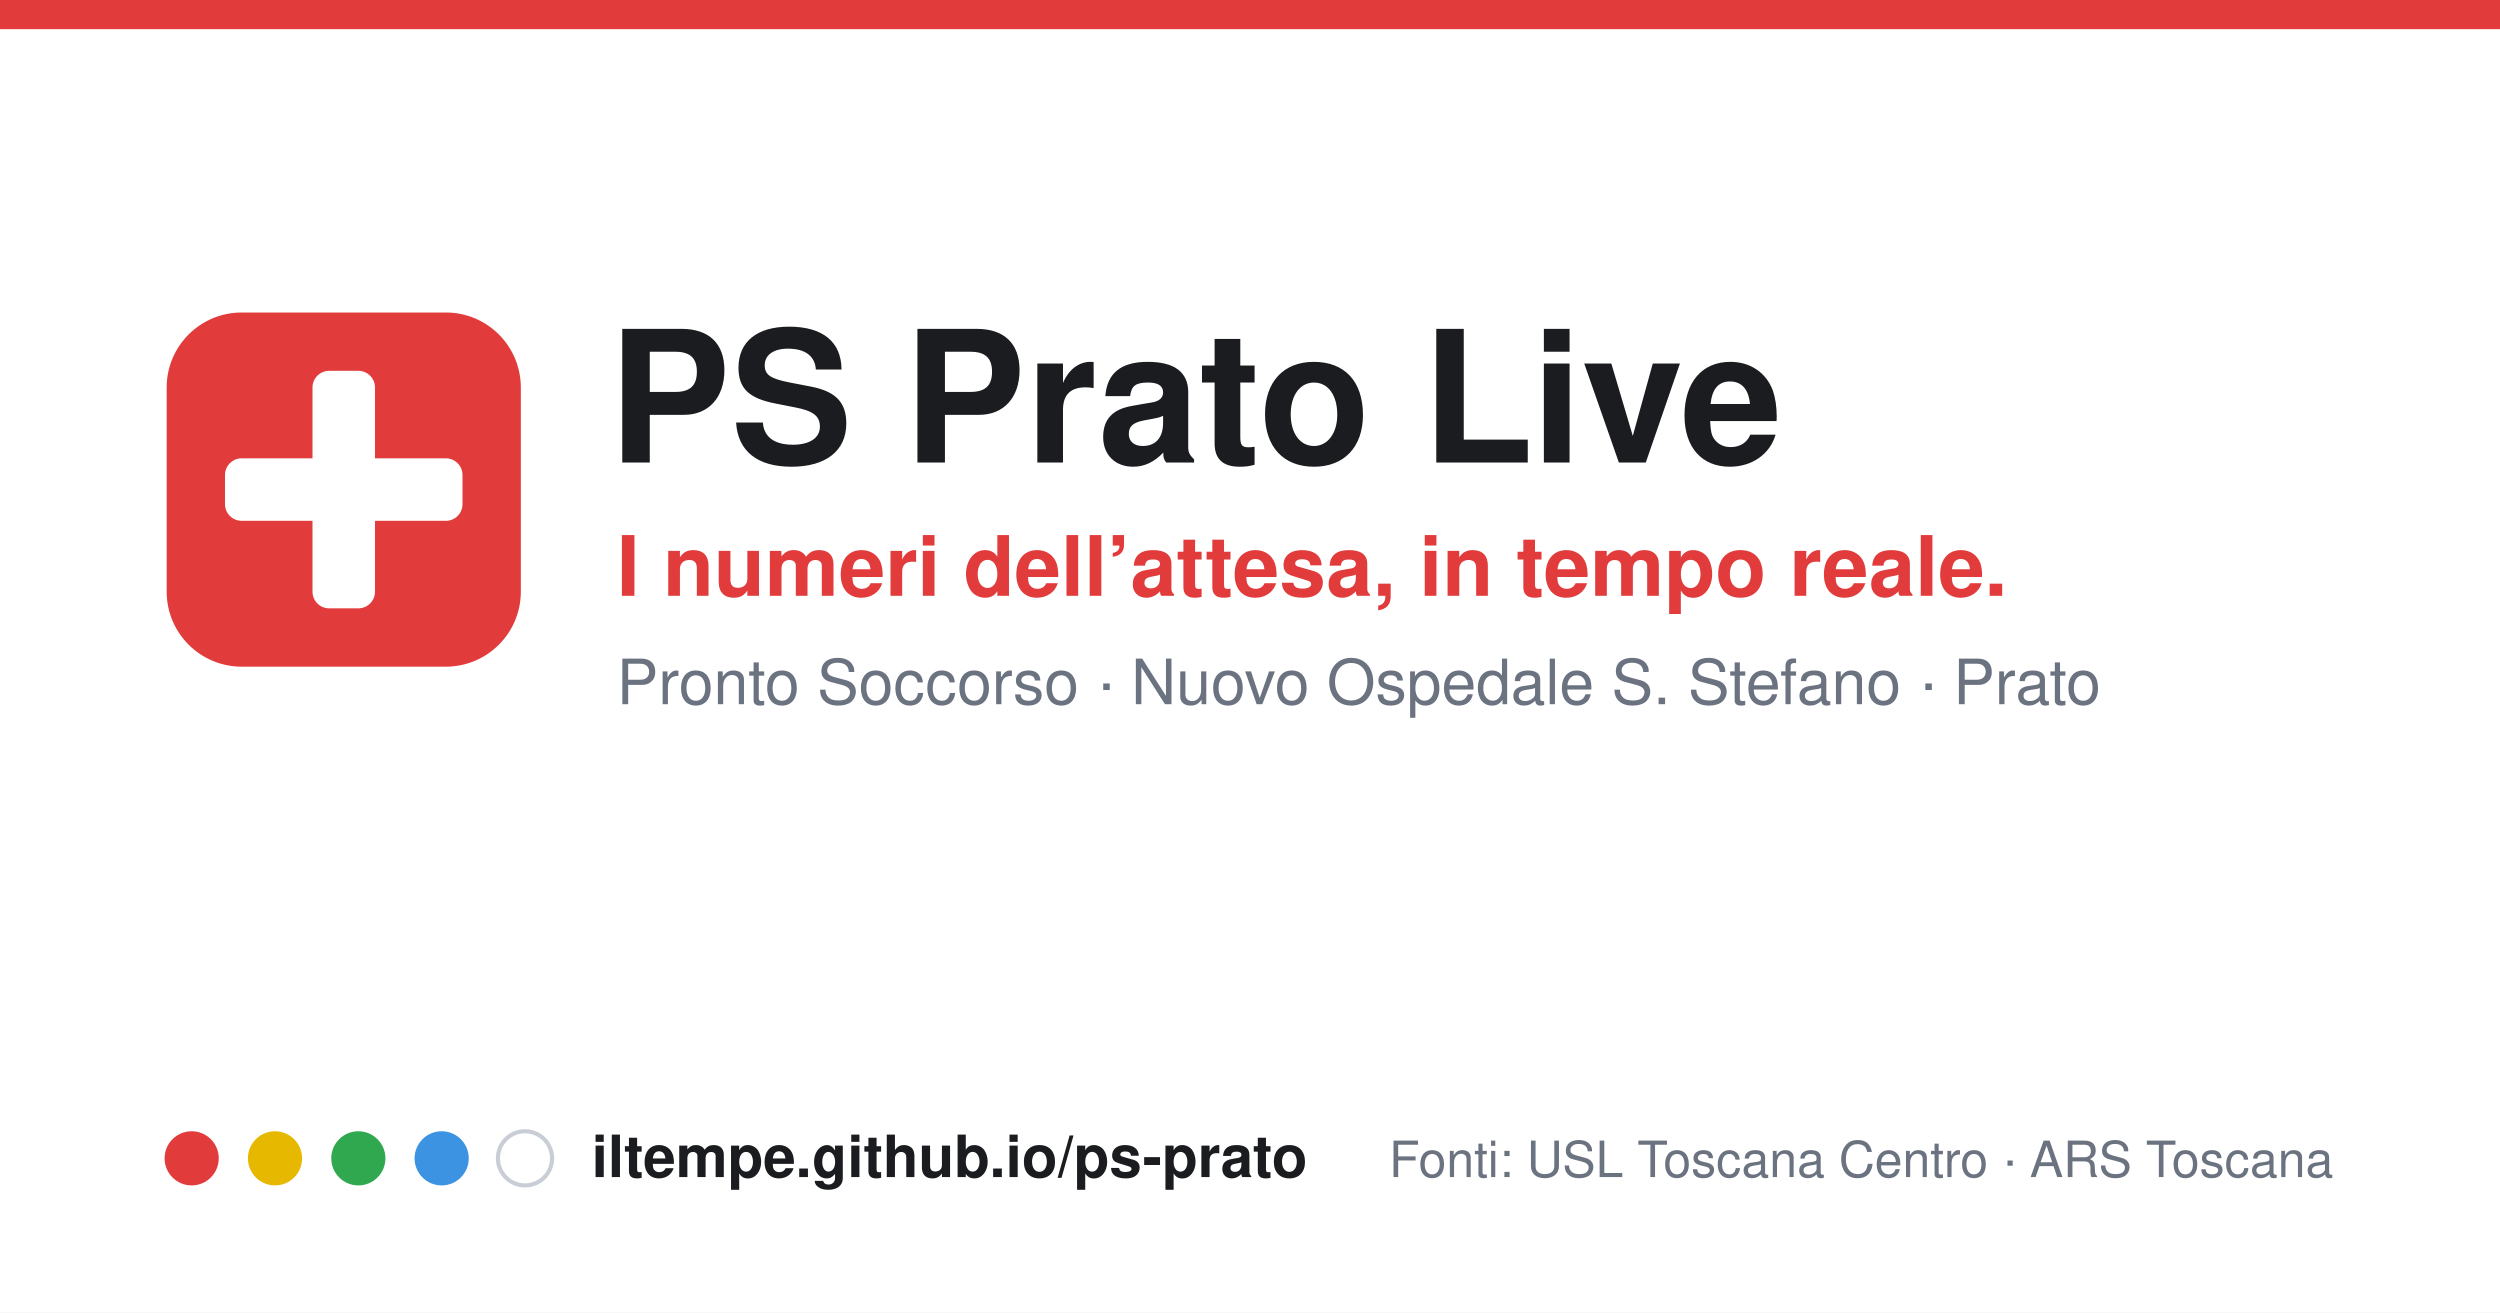
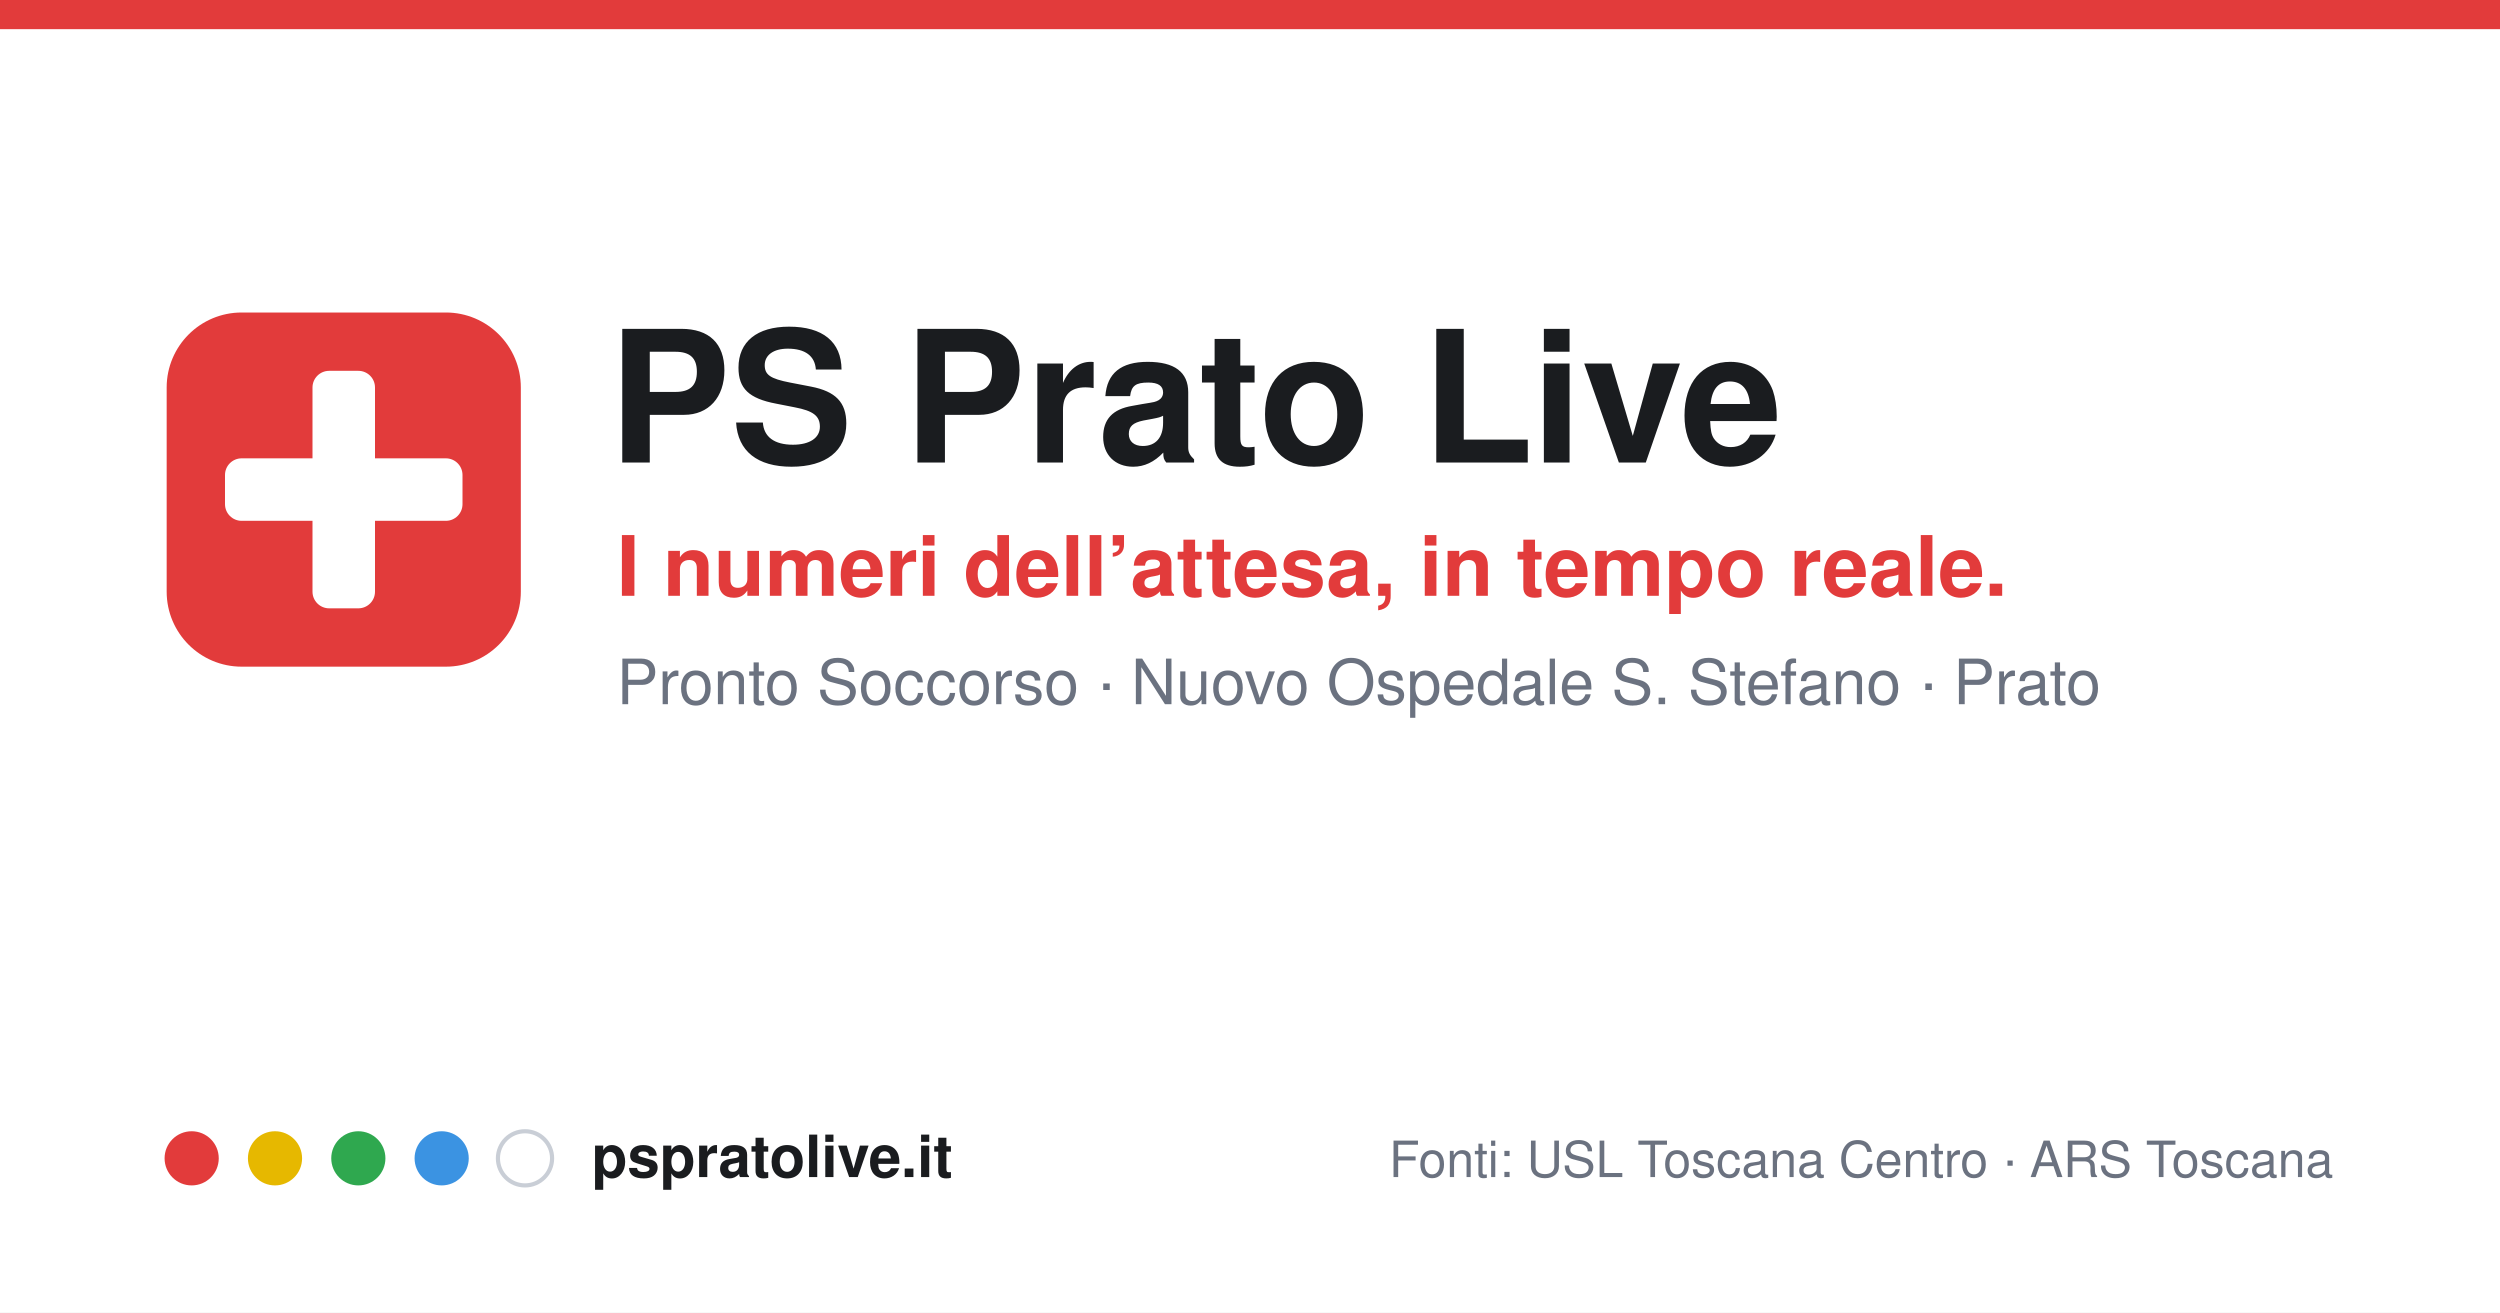
<svg xmlns="http://www.w3.org/2000/svg" viewBox="0 0 1200 630" width="1200" height="630">
  <rect width="1200" height="630" fill="#ffffff" />
  <rect width="1200" height="14" fill="#e23b3b" />
  <rect x="80" y="150" width="170" height="170" rx="36" fill="#e23b3b" />
  <rect x="150" y="178" width="30" height="114" rx="8" fill="#ffffff" />
  <rect x="108" y="220" width="114" height="30" rx="8" fill="#ffffff" />
  <text x="292" y="222" font-family="Helvetica, Arial, sans-serif" font-size="88" font-weight="700" fill="#1a1c1f">PS Prato Live</text>
  <text x="296" y="286" font-family="Helvetica, Arial, sans-serif" font-size="40" font-weight="700" fill="#e23b3b">I numeri dell’attesa, in tempo reale.</text>
  <text x="296" y="338" font-family="Helvetica, Arial, sans-serif" font-size="30" fill="#6b7280">Pronto Soccorso · Nuovo Ospedale S. Stefano · Prato</text>
  <circle cx="92" cy="556" r="13" fill="#e23b3b" />
  <circle cx="132" cy="556" r="13" fill="#e6b800" />
  <circle cx="172" cy="556" r="13" fill="#2fa84f" />
  <circle cx="212" cy="556" r="13" fill="#3b93e2" />
  <circle cx="252" cy="556" r="13" fill="#ffffff" stroke="#c9ced6" stroke-width="2" />
-   <text x="284" y="565" font-family="Helvetica, Arial, sans-serif" font-size="28" font-weight="700" fill="#1a1c1f">iltempe.github.io/ps-prato</text>
+   <text x="284" y="565" font-family="Helvetica, Arial, sans-serif" font-size="28" font-weight="700" fill="#1a1c1f">pspratolive.it</text>
  <text x="1120" y="565" text-anchor="end" font-family="Helvetica, Arial, sans-serif" font-size="24" fill="#6b7280">Fonti: USL Toscana Centro · ARS Toscana</text>
</svg>
